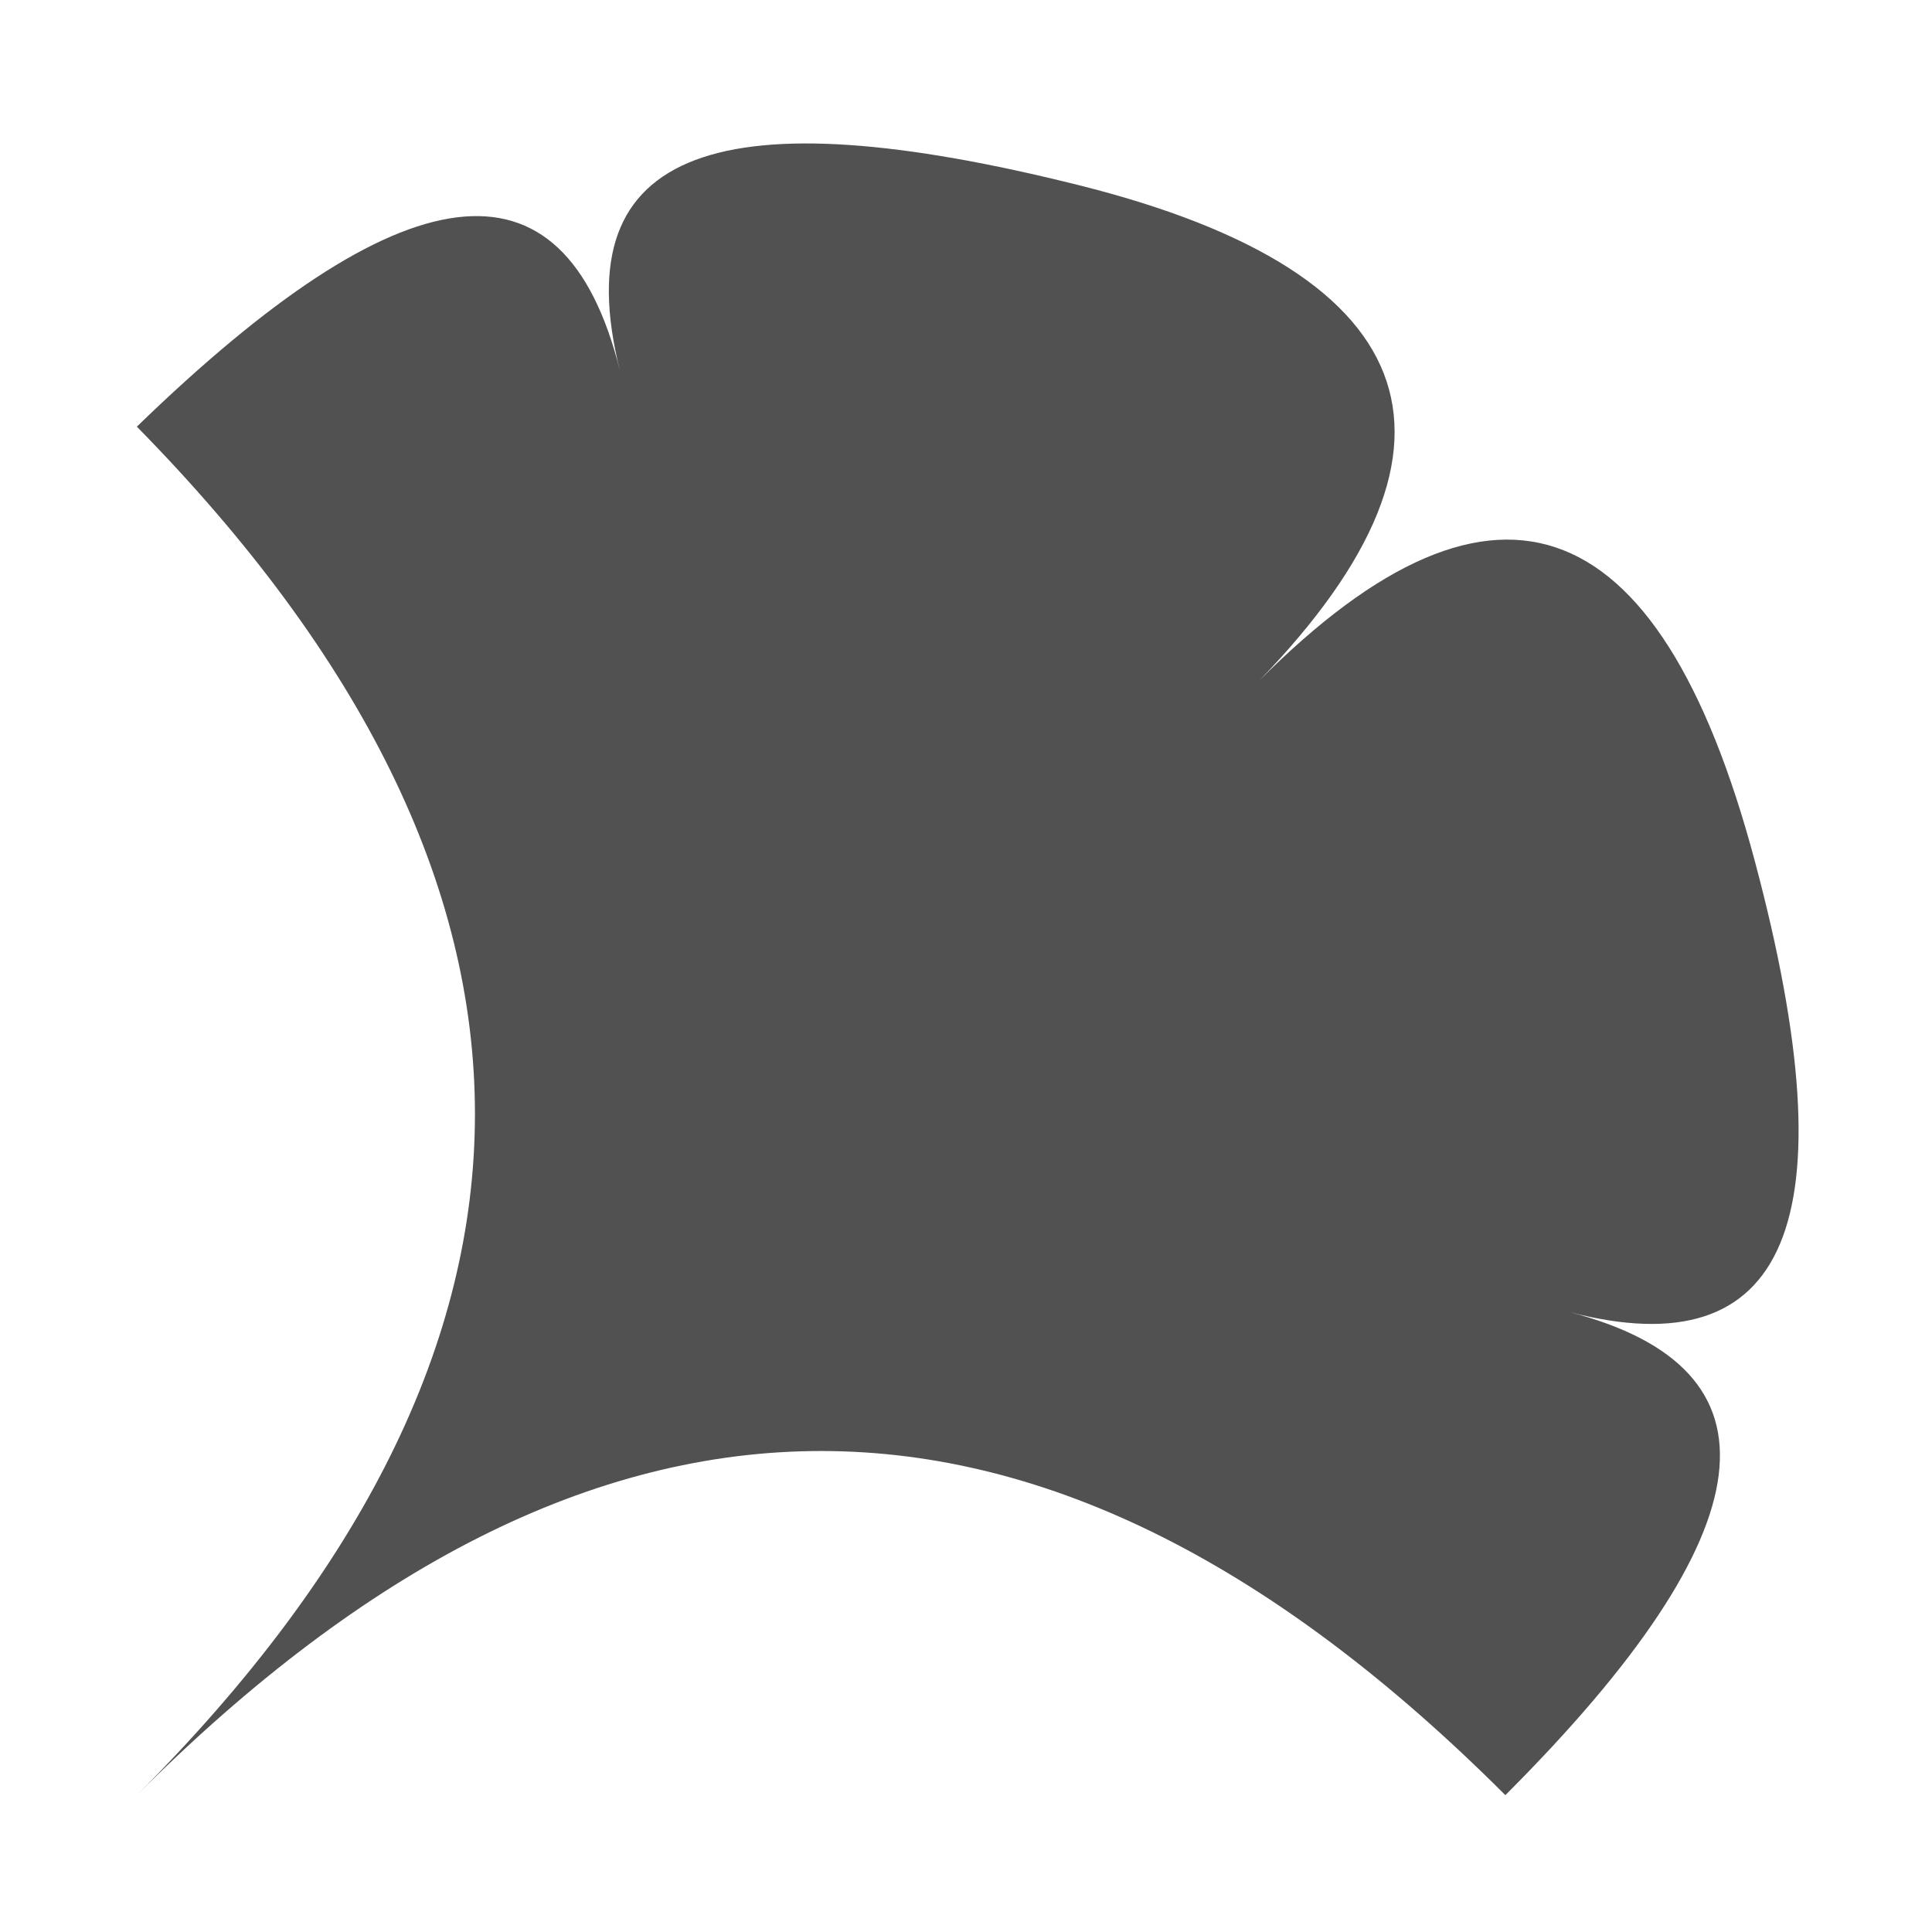
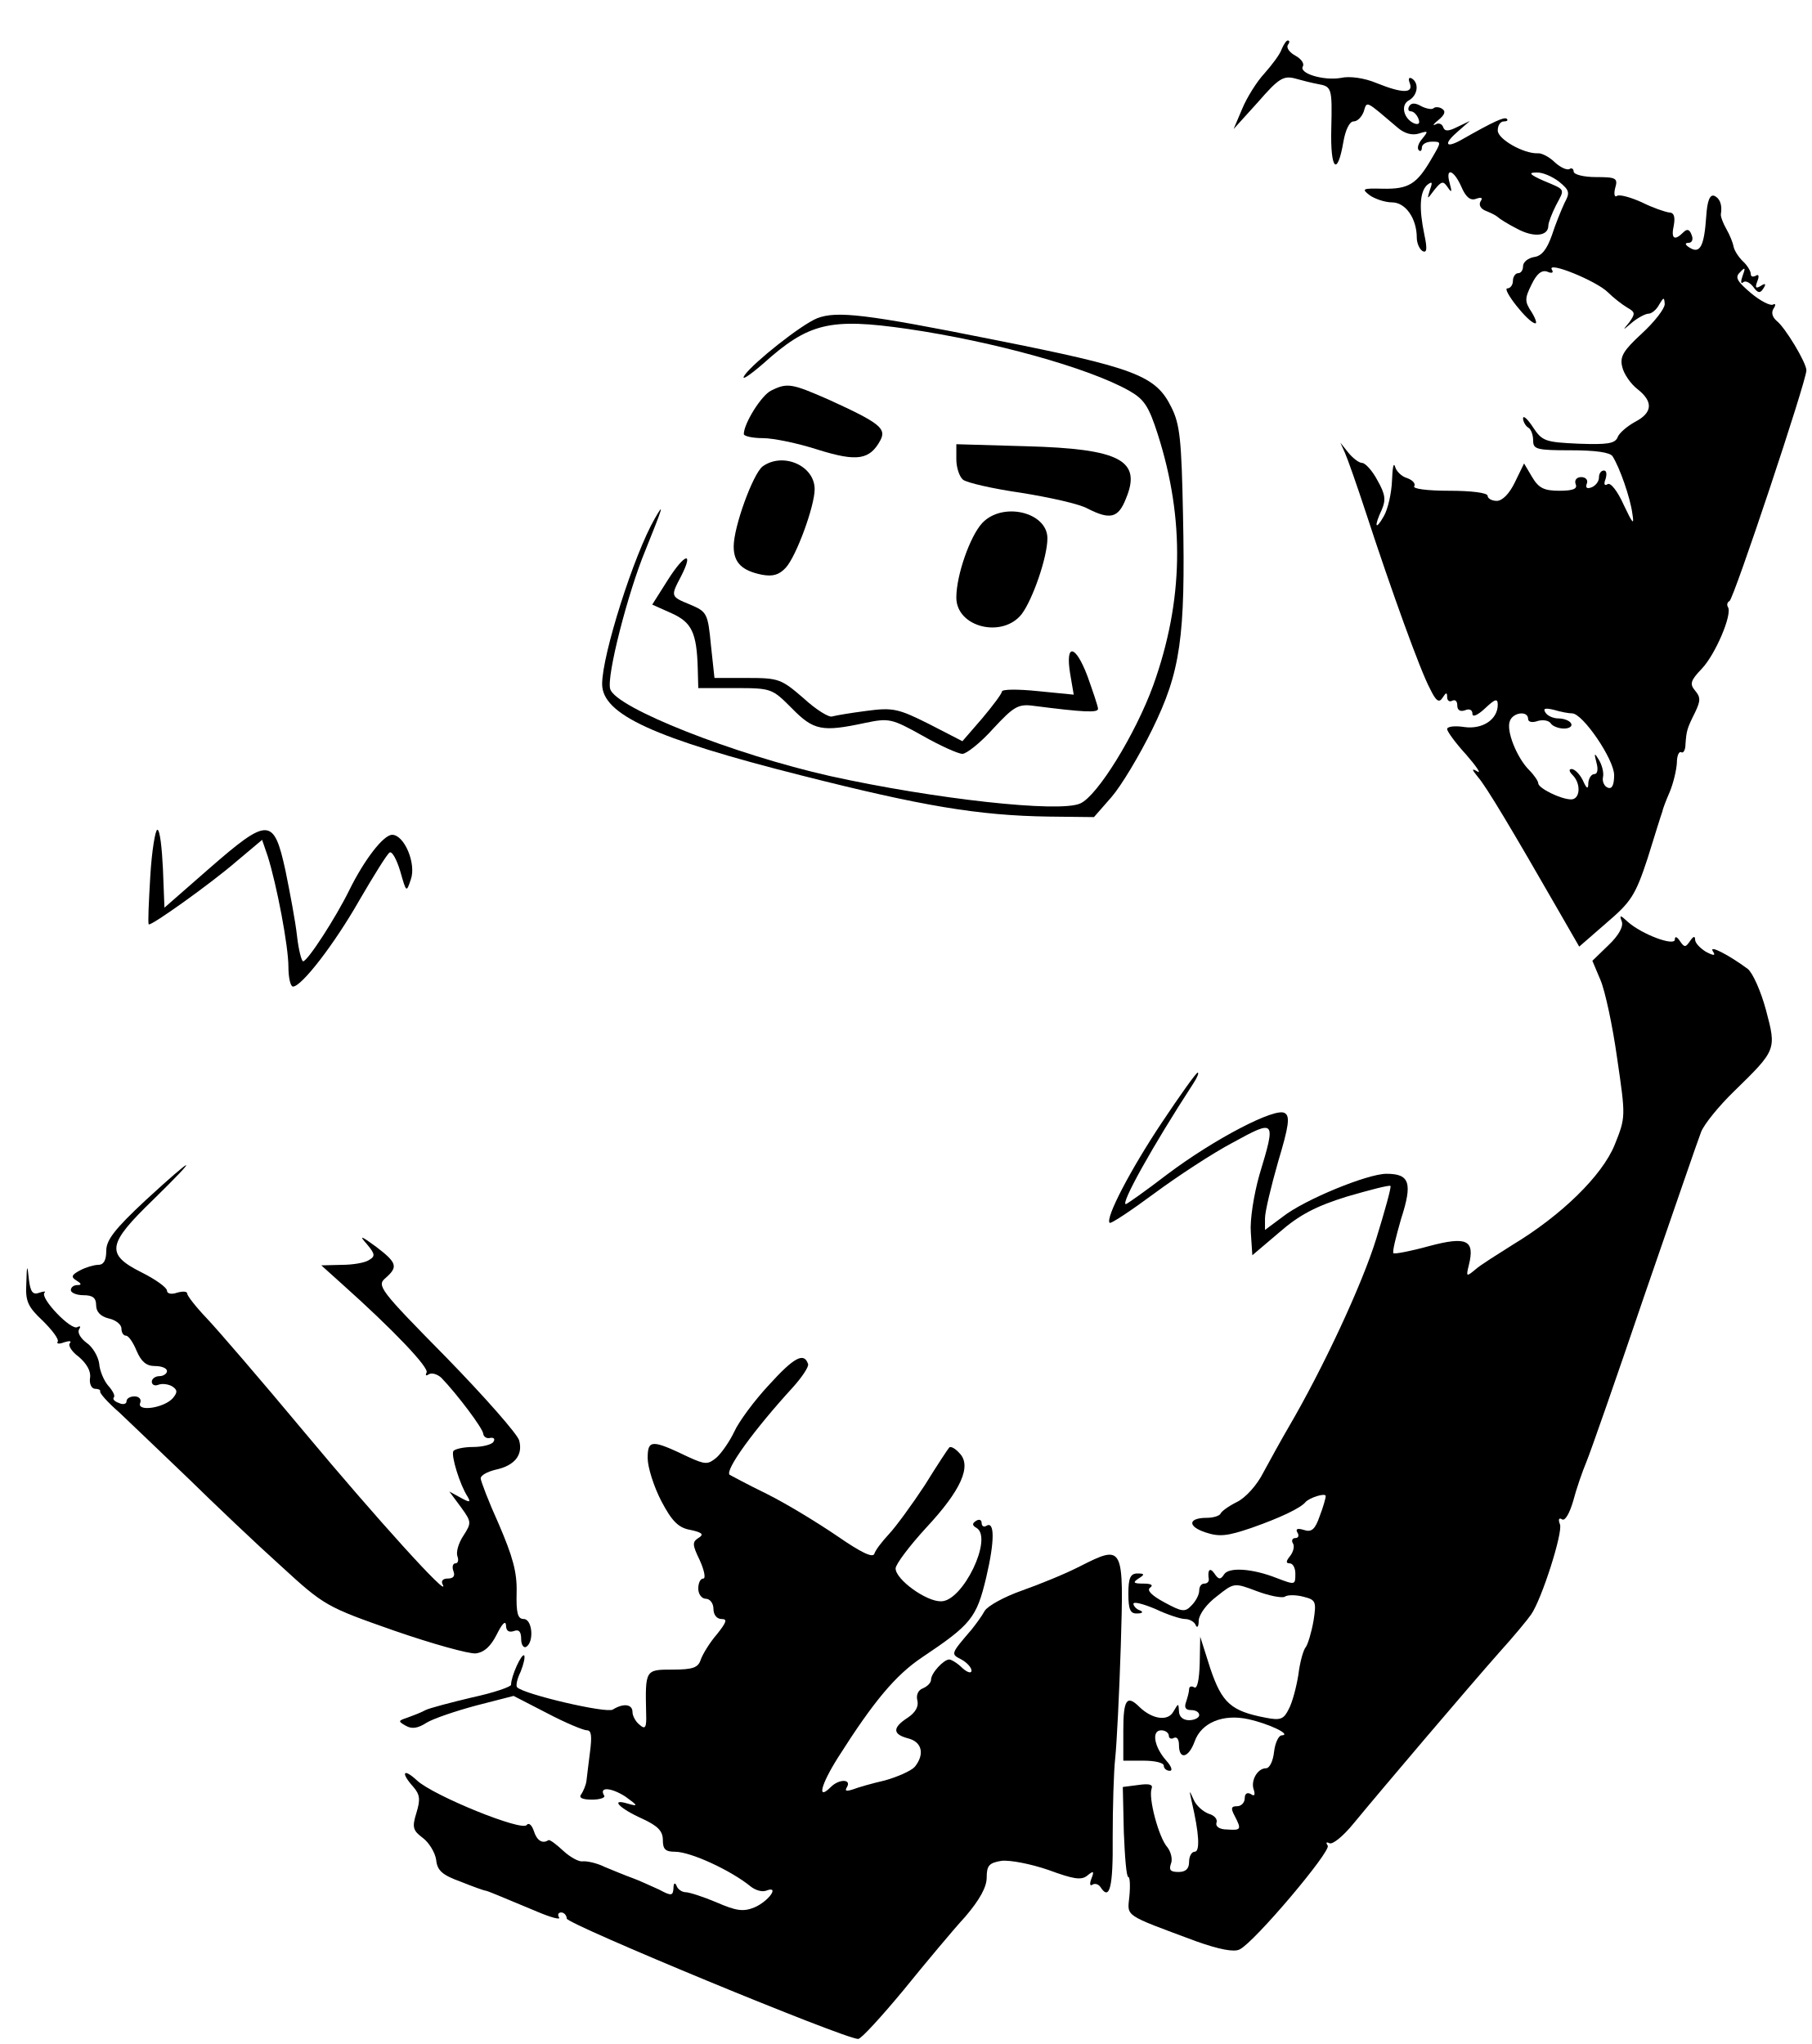
- <svg xmlns="http://www.w3.org/2000/svg" version="1.1" x="0px" y="0px" width="24px" height="24px" viewBox="0 0 24 24">
-   <style type="text/css">
- 	.st0{fill:#515151;}
- </style>
-   <path class="st0" d="M1.7,22.3c5.7-5.7,11.3-5.7,17,0c3.3-3.3,3.5-5.3,0.8-6c2.7,0.7,3.5-1.1,2.3-5.6s-3.3-5.2-6.3-2.1  c3-3,2.3-5.2-2.1-6.3S7,1.8,7.7,4.6C7,1.8,5,2.1,1.7,5.3C7.3,11,7.3,16.7,1.7,22.3" />
+ <svg xmlns="http://www.w3.org/2000/svg" version="1.0" width="358pt" height="404pt" viewBox="0 0 358 404" preserveAspectRatio="xMidYMid meet">
+   <g transform="translate(0,404) scale(0.1,-0.1)" fill="#000000" stroke="none">
+     <path d="M2533 3943 c-3 -10 -19 -31 -34 -48 -15 -16 -35 -48 -44 -70 l-17 -40 48 53 c40 46 50 53 73 47 14 -4 34 -9 45 -11 28 -5 29 -7 27 -89 -2 -81 12 -95 24 -25 4 23 12 40 20 40 8 0 16 9 20 19 7 22 2 24 68 -32 13 -11 28 -15 41 -11 19 6 19 5 7 -10 -8 -9 -11 -19 -7 -23 3 -3 6 -1 6 5 0 7 9 12 20 12 19 0 19 0 -1 -34 -29 -50 -45 -60 -96 -59 -40 1 -43 0 -26 -13 10 -7 30 -14 44 -14 27 0 49 -32 49 -70 0 -10 5 -22 11 -26 9 -5 10 4 4 32 -11 53 -9 84 5 98 10 8 12 7 6 -9 -6 -20 -6 -20 9 0 14 17 17 18 26 5 8 -12 9 -10 4 8 -9 32 8 27 23 -7 9 -21 18 -28 29 -24 11 4 14 2 9 -5 -4 -7 0 -15 11 -19 10 -4 20 -9 23 -12 3 -3 20 -14 38 -23 33 -18 62 -15 62 6 0 6 7 24 15 40 18 34 20 30 -25 49 -27 12 -30 16 -14 16 12 1 32 -8 45 -18 21 -17 22 -22 11 -42 -6 -13 -18 -42 -25 -64 -10 -28 -20 -41 -35 -43 -12 -2 -22 -10 -22 -18 0 -8 -4 -14 -10 -14 -5 0 -10 -7 -10 -15 0 -8 -5 -15 -11 -15 -12 0 41 -68 55 -69 4 -1 1 9 -7 22 -14 21 -14 27 0 55 10 21 20 29 31 25 9 -4 13 -2 9 4 -11 18 88 -22 111 -45 11 -11 28 -24 38 -30 16 -9 16 -12 4 -29 -14 -17 -14 -17 6 0 11 9 26 17 32 17 6 0 16 8 21 18 9 15 10 15 11 1 0 -9 -20 -35 -45 -58 -37 -34 -44 -46 -39 -66 3 -14 17 -34 30 -44 32 -25 30 -47 -5 -65 -16 -9 -31 -22 -34 -30 -5 -13 -21 -15 -77 -13 -66 3 -72 5 -90 32 -11 17 -20 25 -20 18 0 -6 5 -15 10 -18 6 -3 10 -15 10 -26 0 -17 7 -19 74 -19 49 0 78 -4 83 -12 14 -22 35 -82 39 -113 4 -24 1 -21 -17 17 -12 27 -26 45 -32 41 -6 -4 -8 0 -4 10 3 10 2 17 -3 17 -6 0 -10 -6 -10 -14 0 -8 -7 -16 -14 -19 -10 -4 -13 -1 -10 7 3 7 -2 13 -11 13 -9 0 -14 -6 -11 -14 4 -9 -5 -13 -32 -13 -30 0 -41 5 -54 27 l-16 27 -18 -37 c-11 -23 -25 -37 -36 -37 -10 0 -18 5 -18 10 0 6 -32 10 -76 10 -44 0 -73 4 -69 9 3 5 -3 12 -14 16 -11 3 -22 14 -24 23 -3 9 -5 -3 -6 -28 -1 -25 -8 -56 -16 -70 -17 -30 -20 -21 -4 13 8 19 7 30 -9 58 -10 19 -24 34 -30 34 -6 0 -18 9 -27 20 l-16 20 9 -20 c5 -11 24 -65 42 -120 49 -150 107 -311 126 -346 12 -25 18 -29 25 -18 7 11 9 11 9 1 0 -7 5 -10 10 -7 6 3 10 -1 10 -9 0 -10 6 -13 15 -10 9 4 15 1 15 -7 0 -7 10 -3 25 11 20 19 25 20 25 7 0 -29 -30 -49 -66 -44 -19 3 -34 1 -34 -4 0 -5 17 -28 38 -51 20 -23 30 -38 22 -33 -12 7 -12 5 1 -11 16 -18 69 -107 158 -262 l42 -73 54 47 c48 41 57 54 81 127 14 45 27 87 29 92 1 6 8 24 15 40 7 17 13 42 14 57 0 14 4 24 9 21 4 -2 8 5 8 16 2 27 3 31 19 63 11 23 11 30 0 43 -11 13 -9 20 13 43 27 28 61 108 52 122 -3 5 -1 10 3 12 8 3 152 435 152 456 0 15 -42 85 -59 98 -8 7 -11 16 -6 24 5 7 4 11 -1 8 -5 -3 -25 7 -44 23 -27 23 -32 31 -21 41 10 11 11 9 5 -7 -4 -11 -4 -17 1 -13 4 4 13 0 20 -9 9 -13 14 -13 20 -3 6 9 4 11 -5 5 -10 -6 -12 -4 -7 9 4 10 3 15 -3 11 -6 -3 -10 -2 -10 4 0 5 -7 17 -16 25 -9 9 -17 22 -18 29 -1 6 -7 22 -14 34 -7 12 -12 26 -11 30 3 18 -2 31 -13 36 -9 3 -14 -10 -16 -41 -4 -58 -12 -74 -32 -62 -10 6 -11 10 -3 10 7 0 10 7 6 16 -4 11 -9 12 -16 5 -18 -18 -25 -13 -19 14 3 17 0 25 -9 25 -8 1 -32 9 -54 20 -22 10 -44 16 -49 13 -5 -4 -7 3 -4 15 6 20 2 22 -38 22 -24 0 -44 5 -44 11 0 5 -4 8 -8 5 -5 -3 -18 3 -29 13 -11 11 -27 19 -34 18 -28 -1 -79 28 -79 45 0 10 5 18 12 18 6 0 9 2 6 5 -4 5 -26 -5 -91 -42 -31 -17 -34 -7 -6 17 l24 21 -25 -12 c-18 -9 -25 -9 -28 0 -2 6 -9 9 -15 5 -7 -3 -4 1 6 9 12 10 15 17 7 22 -6 4 -14 4 -17 1 -3 -3 -14 -1 -24 4 -12 7 -20 7 -24 0 -3 -5 -2 -10 3 -10 6 0 12 -7 15 -14 4 -10 1 -13 -8 -10 -21 9 -28 37 -10 46 17 10 20 34 5 43 -6 3 -7 -1 -4 -9 8 -21 -14 -21 -66 0 -24 10 -53 14 -70 10 -34 -6 -84 9 -75 23 3 6 -4 15 -15 21 -11 6 -18 15 -15 21 4 5 4 9 0 9 -3 0 -8 -8 -12 -17z m574 -1313 c21 0 83 -91 83 -122 0 -19 -4 -28 -12 -25 -7 2 -12 12 -10 21 2 9 -2 24 -8 34 -9 15 -10 14 -5 -5 4 -14 2 -23 -4 -23 -6 0 -11 -8 -12 -17 0 -14 -3 -13 -11 5 -6 12 -16 22 -22 22 -6 0 -5 -5 2 -12 17 -17 15 -48 -3 -48 -20 0 -65 22 -65 32 0 4 -8 16 -18 26 -24 24 -46 78 -38 97 6 17 36 21 36 4 0 -6 8 -8 19 -4 11 3 22 1 26 -5 3 -5 15 -10 26 -10 11 0 17 5 14 10 -3 6 -15 10 -25 10 -10 0 -22 5 -26 12 -5 8 0 9 17 5 13 -4 29 -7 36 -7z" />
+     <path d="M1615 3411 c-32 -13 -125 -87 -143 -112 -9 -13 7 -3 36 22 90 81 132 91 285 69 171 -25 358 -77 438 -122 30 -17 39 -30 57 -86 54 -169 51 -330 -9 -497 -35 -96 -110 -218 -144 -233 -41 -19 -290 9 -494 54 -191 43 -424 135 -435 172 -8 24 35 191 69 273 35 87 39 99 19 64 -41 -71 -104 -269 -104 -327 0 -60 102 -107 395 -181 237 -60 348 -79 488 -81 l89 -1 35 40 c19 22 55 82 80 133 56 114 66 182 61 424 -3 149 -6 179 -23 213 -31 63 -71 78 -353 134 -250 50 -308 57 -347 42z" />
+     <path d="M1524 3268 c-19 -9 -54 -65 -54 -86 0 -4 17 -8 38 -8 20 0 69 -10 109 -23 77 -24 102 -20 123 19 12 23 -1 34 -102 80 -73 32 -82 34 -114 18z" />
+     <path d="M1890 3132 c0 -16 6 -34 13 -40 7 -6 59 -18 115 -26 56 -9 115 -22 131 -31 45 -23 61 -19 76 19 32 76 -11 99 -197 104 l-138 4 0 -30z" />
+     <path d="M1507 3118 c-19 -15 -57 -119 -57 -158 0 -32 16 -48 56 -56 22 -4 34 0 47 14 21 23 57 122 57 155 0 47 -63 74 -103 45z" />
+     <path d="M1941 3006 c-24 -26 -51 -103 -51 -147 0 -59 91 -81 129 -33 22 29 51 113 51 150 0 52 -89 73 -129 30z" />
+     <path d="M1320 2894 l-31 -49 38 -17 c40 -18 50 -38 52 -110 l1 -38 73 0 c72 0 73 -1 112 -40 43 -44 60 -47 144 -29 48 10 53 9 114 -25 35 -20 71 -36 79 -36 8 0 36 22 61 50 40 43 49 49 79 45 101 -13 128 -14 128 -6 0 5 -10 34 -21 65 -24 63 -44 65 -34 4 l7 -41 -71 7 c-39 4 -71 4 -71 -1 0 -4 -18 -28 -39 -53 l-39 -45 -66 34 c-60 30 -71 33 -123 26 -31 -4 -61 -9 -68 -11 -6 -3 -32 13 -57 36 -44 38 -49 40 -111 40 l-65 0 -7 65 c-6 63 -8 66 -41 80 -39 16 -39 16 -18 56 26 51 7 45 -26 -7z" />
+     <path d="M297 2308 c-3 -51 -5 -93 -3 -95 4 -4 122 80 174 125 l50 42 11 -32 c18 -57 41 -178 41 -219 0 -21 4 -39 9 -39 17 0 82 84 132 172 28 48 54 90 59 93 5 3 14 -14 21 -37 12 -42 12 -43 21 -16 11 31 -13 88 -37 88 -17 0 -55 -49 -85 -110 -26 -53 -82 -140 -91 -140 -3 0 -9 23 -12 50 -3 28 -14 86 -23 130 -23 105 -34 105 -151 3 l-88 -77 -3 77 c-2 42 -6 77 -11 77 -4 0 -11 -41 -14 -92z" />
+     <path d="M3205 2219 c4 -10 -6 -28 -26 -47 l-32 -31 16 -38 c9 -21 24 -90 33 -155 17 -116 17 -116 -5 -171 -25 -61 -105 -139 -201 -197 -30 -19 -64 -40 -74 -49 -18 -15 -19 -15 -13 9 12 49 -4 57 -79 37 -36 -10 -68 -16 -70 -14 -3 2 5 33 15 68 23 71 17 89 -29 89 -37 0 -162 -51 -205 -85 l-35 -26 0 23 c0 13 12 63 26 112 21 70 24 90 13 96 -18 12 -139 -51 -232 -121 -43 -33 -80 -59 -82 -59 -11 0 53 115 133 238 8 12 12 22 9 22 -3 0 -35 -45 -71 -99 -62 -93 -112 -189 -103 -198 3 -2 42 24 88 58 46 34 116 80 156 101 84 46 85 45 52 -64 -11 -39 -19 -89 -17 -114 l3 -45 53 45 c40 35 73 52 134 71 45 13 83 23 86 21 2 -2 -11 -49 -28 -104 -28 -91 -106 -258 -174 -374 -14 -24 -36 -64 -49 -88 -13 -26 -36 -51 -53 -59 -16 -8 -30 -18 -32 -23 -2 -4 -14 -8 -27 -8 -37 0 -39 -17 -2 -29 27 -9 43 -7 90 9 57 20 97 39 107 51 8 9 40 19 40 12 0 -4 -5 -22 -12 -40 -9 -26 -16 -32 -31 -27 -13 4 -17 2 -13 -5 4 -6 2 -11 -4 -11 -6 0 -8 -5 -5 -10 4 -6 1 -17 -5 -25 -9 -11 -9 -15 -1 -15 6 0 11 -9 11 -20 0 -23 0 -23 -37 -9 -48 19 -95 22 -104 7 -7 -11 -11 -10 -19 2 -9 13 -14 7 -11 -12 0 -5 -4 -8 -9 -8 -6 0 -10 -6 -10 -14 0 -8 -7 -21 -15 -29 -13 -14 -19 -13 -54 6 -26 14 -35 24 -28 29 7 5 2 8 -13 8 -20 0 -22 2 -10 10 13 8 12 10 -2 10 -14 0 -18 -9 -18 -40 0 -32 4 -40 18 -39 10 0 12 3 5 6 -7 2 -13 9 -13 13 0 5 19 0 43 -10 23 -11 50 -20 59 -20 9 0 19 -6 21 -12 3 -7 6 -3 6 9 1 13 16 33 36 48 34 27 34 27 79 10 24 -9 49 -14 55 -11 5 4 22 4 37 0 24 -6 26 -9 20 -47 -4 -23 -11 -46 -15 -52 -5 -5 -12 -30 -15 -55 -4 -25 -12 -55 -19 -68 -10 -20 -16 -23 -46 -17 -68 13 -86 29 -109 97 l-20 63 -1 -53 c-1 -33 -5 -51 -11 -47 -5 3 -10 2 -10 -4 0 -5 -3 -16 -6 -25 -4 -11 -1 -16 10 -16 9 0 16 -4 16 -10 0 -5 -9 -10 -20 -10 -12 0 -20 7 -20 18 -1 16 -1 16 -11 -1 -11 -20 -42 -15 -67 9 -25 25 -32 15 -32 -46 l0 -60 40 0 c22 0 40 -4 40 -10 0 -5 5 -10 12 -10 6 0 3 9 -7 20 -24 27 -30 60 -10 60 8 0 15 -5 15 -11 0 -5 5 -7 10 -4 6 3 10 -3 10 -14 0 -30 19 -26 31 7 13 37 56 55 106 44 41 -9 87 -31 66 -32 -6 0 -13 -15 -15 -32 -2 -19 -9 -33 -16 -33 -17 0 -31 -25 -24 -43 3 -10 1 -13 -6 -8 -7 4 -12 1 -12 -8 0 -9 -7 -16 -15 -16 -12 0 -13 -4 -5 -19 14 -27 13 -29 -15 -27 -15 0 -23 6 -21 13 3 7 -4 15 -15 18 -11 4 -25 16 -30 28 -9 20 -9 20 -4 -3 15 -64 17 -100 6 -100 -6 0 -11 -9 -11 -20 0 -14 -7 -20 -21 -20 -16 0 -19 4 -15 16 4 9 0 24 -7 33 -17 19 -38 98 -31 116 3 8 -5 10 -26 7 l-31 -4 2 -89 c2 -49 5 -89 9 -89 3 0 4 -17 2 -38 -4 -41 -13 -35 132 -89 45 -16 75 -22 86 -16 29 14 181 194 174 205 -4 6 -3 8 3 5 6 -4 28 14 49 40 56 68 226 268 287 337 29 32 57 66 63 75 21 30 63 162 57 178 -4 10 -2 14 4 10 6 -4 15 12 22 36 6 23 18 58 26 77 8 19 60 168 115 330 56 162 106 308 112 323 6 15 35 51 65 80 84 82 84 82 63 161 -10 37 -26 73 -36 81 -38 28 -77 48 -69 35 6 -9 3 -10 -14 -1 -11 7 -21 17 -21 24 0 8 -4 6 -10 -3 -9 -13 -11 -13 -20 0 -6 9 -10 10 -10 3 0 -14 -65 10 -93 35 -15 14 -17 14 -12 1z" />
+     <path d="M287 1667 c-60 -56 -77 -78 -77 -99 0 -19 -5 -28 -16 -28 -8 0 -25 -5 -36 -11 -17 -9 -18 -13 -7 -20 10 -6 11 -9 2 -9 -7 0 -13 -4 -13 -10 0 -5 11 -10 25 -10 18 0 25 -5 25 -20 0 -13 9 -22 25 -26 14 -3 25 -12 25 -20 0 -8 4 -14 9 -14 5 0 14 -13 21 -30 9 -21 19 -30 36 -30 13 0 24 -4 24 -10 0 -5 -7 -10 -15 -10 -8 0 -15 -5 -15 -11 0 -6 6 -9 13 -6 8 3 20 1 27 -3 11 -7 11 -12 2 -23 -17 -20 -72 -28 -65 -10 3 7 -2 13 -11 13 -9 0 -16 -4 -16 -10 0 -5 -7 -7 -15 -3 -9 3 -13 8 -10 11 3 3 -2 13 -11 23 -8 9 -17 29 -18 44 -2 14 -13 33 -25 41 -12 9 -18 20 -15 26 4 6 3 8 -3 5 -12 -8 -75 58 -65 68 3 3 -1 3 -10 0 -13 -5 -18 1 -21 27 -3 30 -4 29 -5 -9 -2 -35 3 -46 33 -74 18 -18 32 -36 29 -41 -3 -4 3 -5 13 -1 10 3 15 3 11 -2 -4 -4 4 -17 18 -27 15 -13 24 -28 22 -41 -2 -12 3 -22 10 -22 6 0 11 -2 10 -5 -2 -3 15 -22 38 -42 22 -21 83 -79 136 -130 52 -51 134 -129 183 -173 86 -79 90 -81 224 -128 75 -26 147 -46 161 -45 17 2 30 14 42 38 10 20 17 28 18 18 0 -11 5 -15 15 -12 10 4 15 0 15 -16 0 -11 5 -18 10 -15 16 10 12 55 -5 55 -12 0 -15 12 -14 53 1 40 -8 71 -35 134 -20 44 -36 86 -36 91 0 6 13 13 29 17 38 8 55 29 47 58 -3 12 -68 86 -144 164 -132 134 -138 142 -120 157 25 22 23 30 -19 62 -30 22 -34 23 -18 5 16 -19 17 -24 5 -31 -8 -6 -33 -10 -55 -10 l-40 -1 40 -36 c103 -92 174 -167 168 -176 -3 -6 -1 -7 5 -3 6 3 16 0 24 -7 31 -32 83 -101 83 -111 1 -6 7 -10 14 -8 7 1 10 -2 6 -8 -3 -5 -21 -10 -40 -10 -19 0 -36 -4 -39 -8 -5 -9 13 -67 28 -90 7 -12 4 -12 -14 -2 l-22 12 23 -31 c21 -29 21 -31 5 -56 -10 -15 -15 -33 -12 -41 3 -8 1 -14 -4 -14 -5 0 -7 -7 -4 -15 4 -10 0 -15 -11 -15 -10 0 -14 -5 -10 -12 16 -32 -134 134 -274 302 -85 102 -172 203 -193 225 -21 22 -38 44 -38 48 0 5 -9 5 -20 2 -11 -4 -20 -2 -20 4 0 6 -22 22 -50 36 -72 36 -68 56 23 144 94 92 84 90 -16 -2z" />
+     <path d="M1520 1303 c-29 -31 -60 -73 -69 -93 -9 -19 -25 -42 -35 -51 -17 -14 -22 -14 -55 1 -73 35 -81 35 -81 -2 0 -18 12 -56 27 -85 21 -40 34 -53 58 -57 23 -5 27 -9 15 -16 -12 -8 -12 -13 3 -44 9 -20 12 -36 7 -36 -6 0 -10 -9 -10 -20 0 -11 7 -20 15 -20 8 0 15 -9 15 -20 0 -12 7 -20 16 -20 12 0 10 -6 -9 -30 -14 -16 -28 -39 -32 -50 -5 -16 -15 -20 -56 -20 -54 0 -54 0 -52 -88 1 -27 -2 -31 -13 -21 -8 6 -14 18 -14 25 0 16 -18 18 -39 5 -12 -8 -175 30 -189 44 -3 3 0 17 7 31 6 15 9 29 7 32 -5 5 -26 -41 -26 -58 0 -4 -35 -16 -77 -25 -42 -10 -84 -21 -92 -25 -9 -5 -25 -11 -36 -15 -18 -6 -19 -7 -3 -16 12 -7 24 -5 41 6 13 8 57 23 98 34 l74 19 66 -34 c36 -19 72 -34 79 -34 9 0 10 -12 6 -43 -3 -23 -6 -49 -7 -57 -1 -8 -6 -20 -10 -26 -6 -7 1 -11 21 -11 16 0 27 4 24 8 -11 18 14 16 42 -2 25 -18 26 -20 5 -14 -36 11 -18 -9 29 -30 30 -14 40 -24 40 -42 0 -18 5 -23 24 -23 31 0 111 -37 150 -69 9 -7 22 -11 30 -8 28 11 5 -21 -23 -33 -22 -9 -36 -7 -75 10 -26 11 -54 20 -61 20 -7 0 -16 6 -18 13 -3 7 -6 5 -6 -5 -1 -15 -4 -16 -28 -3 -16 7 -39 18 -53 23 -14 5 -38 15 -55 22 -16 8 -36 12 -44 11 -7 -1 -24 8 -38 21 -14 13 -26 22 -29 21 -12 -8 -23 -1 -29 18 -4 12 -10 17 -14 12 -8 -14 -185 58 -217 88 -27 25 -33 16 -7 -13 13 -15 14 -25 6 -51 -9 -29 -7 -35 13 -50 12 -9 24 -29 26 -43 2 -21 12 -30 48 -43 25 -10 47 -18 50 -18 5 -1 24 -9 103 -42 26 -11 45 -16 42 -11 -4 6 -1 10 4 10 6 0 11 -6 11 -12 0 -11 549 -238 576 -238 6 0 46 44 90 97 43 53 98 119 122 145 28 33 42 58 42 77 0 24 5 29 29 33 17 2 58 -6 93 -18 49 -18 65 -21 77 -11 12 10 14 9 8 -6 -4 -10 -3 -16 2 -12 5 3 12 1 16 -5 18 -28 25 0 24 98 0 59 2 130 5 157 3 28 8 127 11 221 6 200 6 202 -81 158 -29 -15 -81 -36 -115 -48 -34 -12 -67 -30 -73 -40 -6 -11 -18 -27 -26 -37 -42 -49 -41 -48 -20 -59 11 -6 20 -16 20 -22 0 -6 -8 -4 -18 5 -10 10 -22 17 -26 17 -11 0 -36 -27 -36 -40 0 -6 -7 -13 -16 -17 -9 -3 -14 -13 -11 -24 3 -12 -4 -24 -19 -34 -31 -20 -30 -33 1 -41 27 -7 33 -31 13 -56 -7 -8 -34 -20 -59 -27 -26 -6 -54 -14 -64 -18 -13 -4 -16 -3 -11 5 9 16 -16 16 -32 0 -28 -28 -20 4 14 58 71 112 114 163 166 198 97 65 108 78 127 158 17 72 17 113 0 102 -5 -3 -9 0 -9 6 0 6 -5 8 -11 4 -8 -5 -8 -9 1 -14 33 -20 -27 -145 -70 -145 -29 -1 -90 43 -90 65 0 8 27 44 60 80 70 75 91 123 66 148 -8 9 -17 14 -20 11 -2 -2 -24 -35 -48 -74 -25 -38 -57 -82 -71 -97 -14 -15 -27 -32 -29 -39 -3 -9 -27 3 -72 34 -38 26 -100 64 -140 84 -39 19 -72 37 -74 38 -10 9 49 90 125 173 18 20 32 41 30 46 -8 24 -28 13 -77 -41z" />
+   </g>
</svg>
